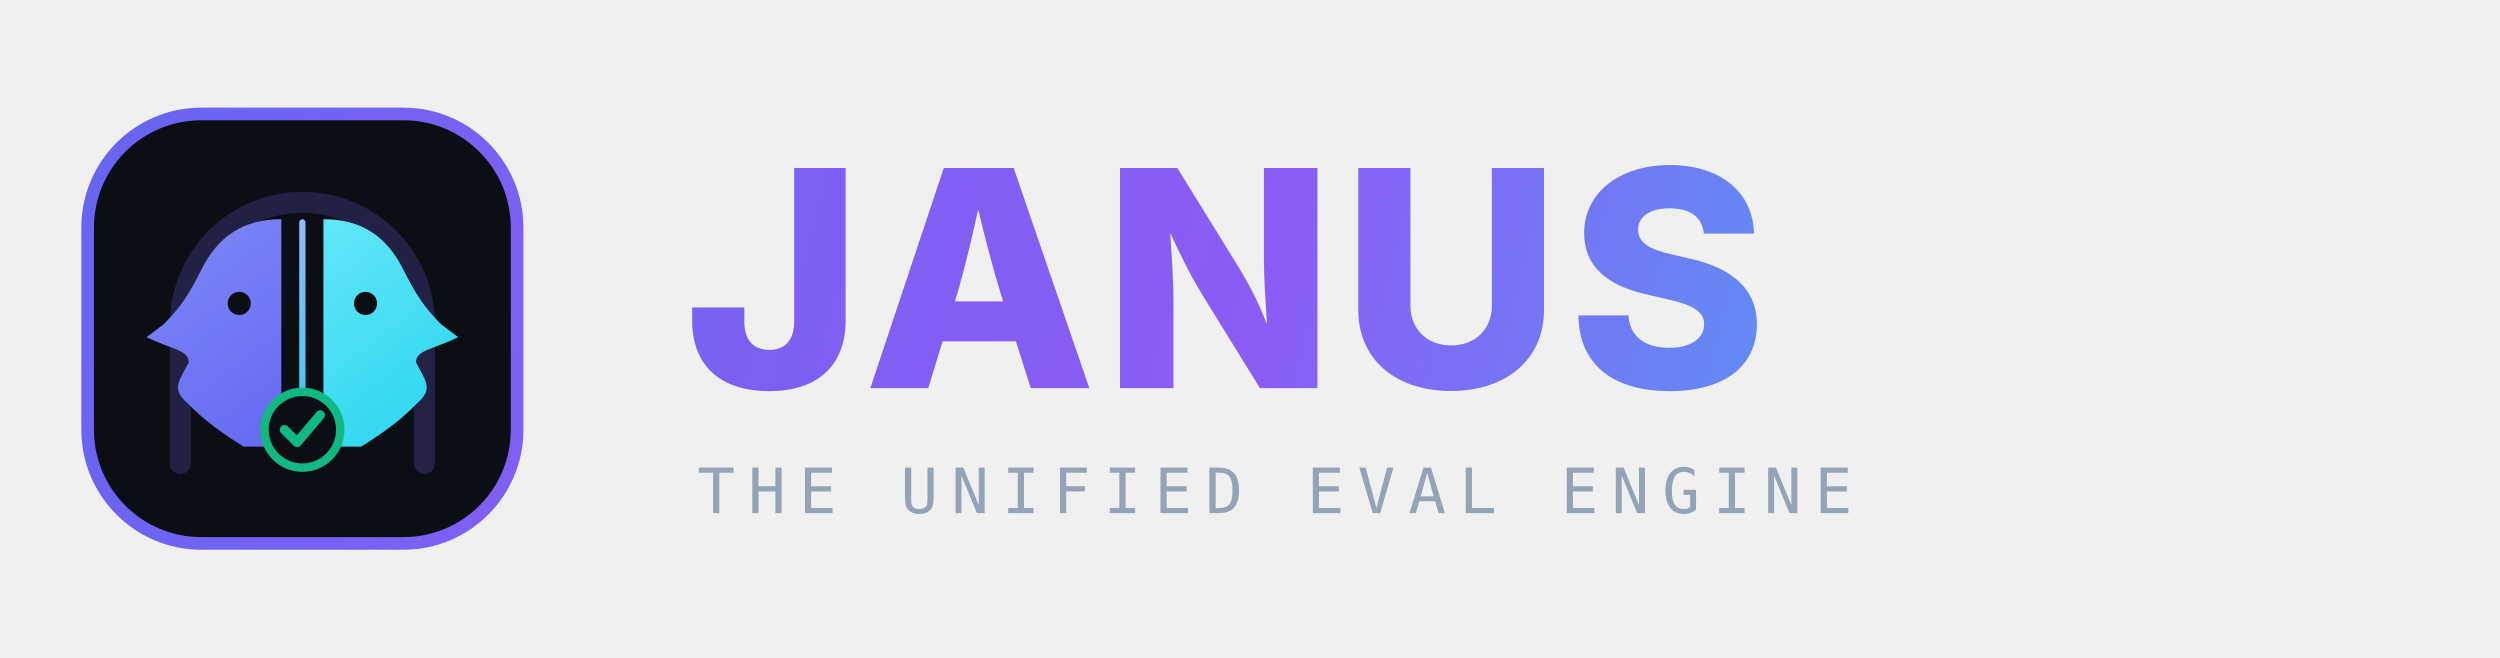
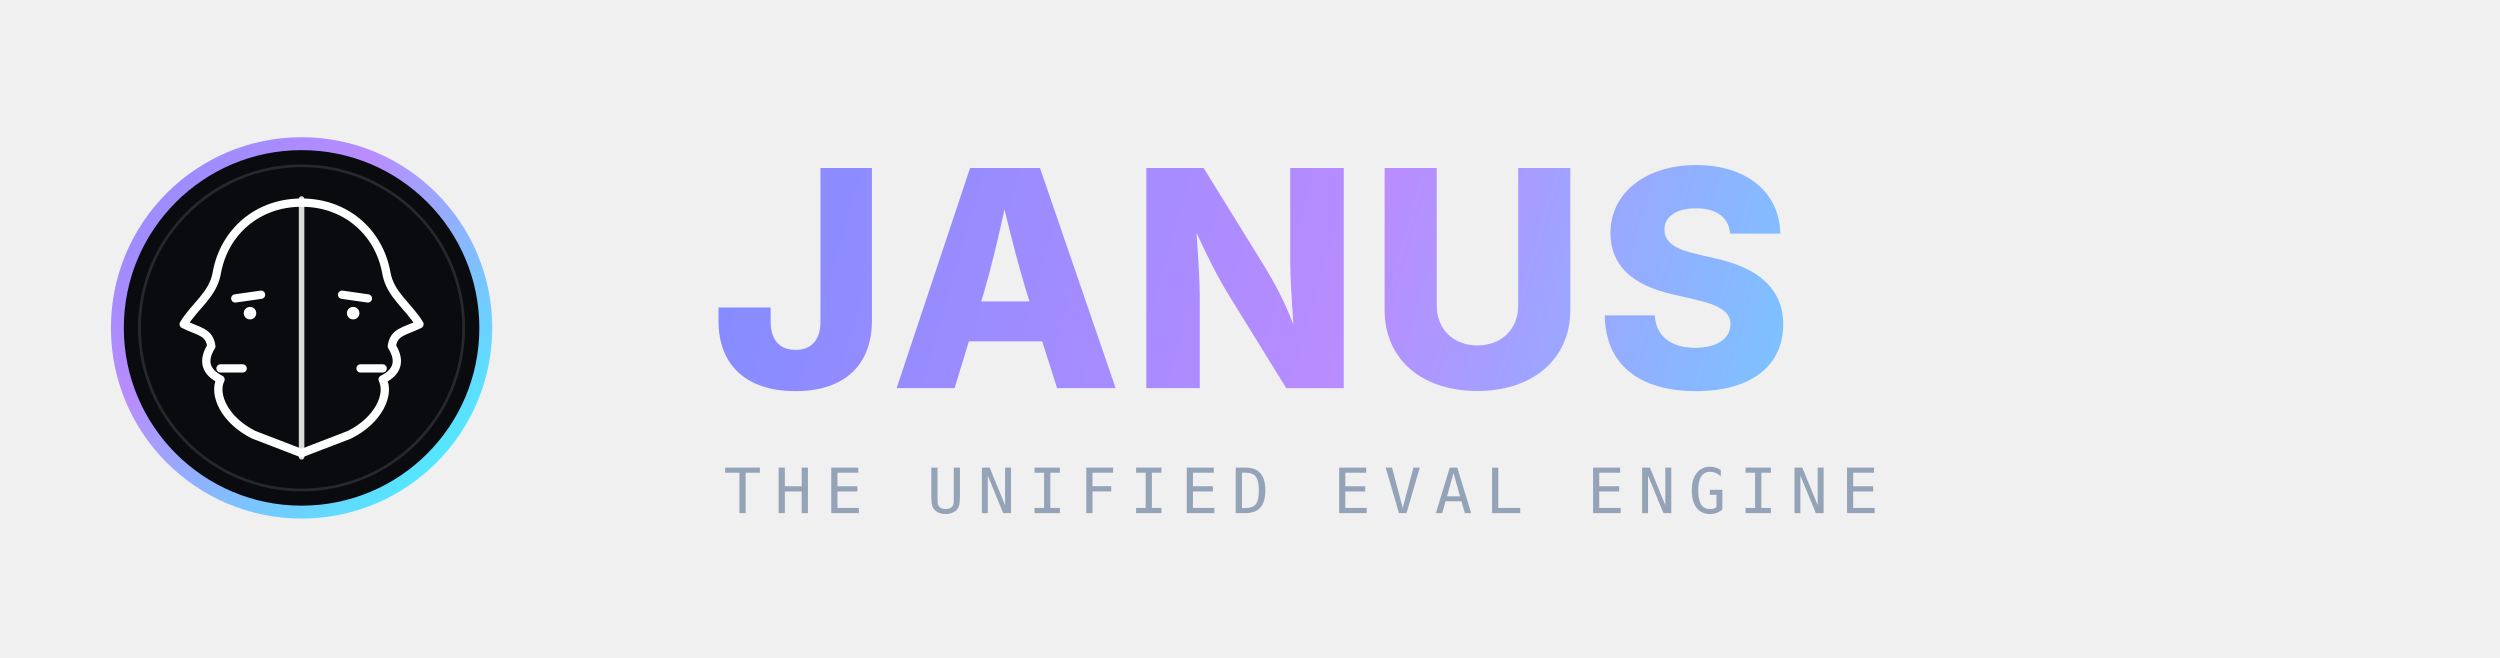
<svg xmlns="http://www.w3.org/2000/svg" viewBox="0 0 760 200" fill="none" role="img" aria-label="JANUS — The Unified Eval Engine">
  <defs>
-     <linearGradient id="wBrand" x1="0" y1="0" x2="760" y2="200" gradientUnits="userSpaceOnUse">
-       <stop offset="0" stop-color="#6366F1" />
-       <stop offset="0.5" stop-color="#8B5CF6" />
-       <stop offset="1" stop-color="#22D3EE" />
+     <linearGradient id="wRing" x1="0" y1="0" x2="200" y2="200" gradientUnits="userSpaceOnUse">
+       <stop offset="0" stop-color="#7C8CFF" />
+       <stop offset="0.5" stop-color="#B98CFF" />
+       <stop offset="1" stop-color="#54E6FF" />
    </linearGradient>
-     <linearGradient id="wPast" x1="40" y1="70" x2="128" y2="190" gradientUnits="userSpaceOnUse">
-       <stop offset="0" stop-color="#818CF8" />
-       <stop offset="1" stop-color="#6366F1" />
-     </linearGradient>
-     <linearGradient id="wFuture" x1="128" y1="70" x2="216" y2="190" gradientUnits="userSpaceOnUse">
-       <stop offset="0" stop-color="#67E8F9" />
-       <stop offset="1" stop-color="#22D3EE" />
-     </linearGradient>
-     <linearGradient id="wSeam" x1="128" y1="60" x2="128" y2="200" gradientUnits="userSpaceOnUse">
-       <stop offset="0" stop-color="#A5B4FC" />
-       <stop offset="1" stop-color="#22D3EE" />
+     <linearGradient id="wText" x1="200" y1="40" x2="620" y2="160" gradientUnits="userSpaceOnUse">
+       <stop offset="0" stop-color="#7C8CFF" />
+       <stop offset="0.5" stop-color="#B98CFF" />
+       <stop offset="1" stop-color="#54E6FF" />
    </linearGradient>
  </defs>
-   <g transform="translate(10,18) scale(0.64)">
-     <rect x="26" y="26" width="204" height="204" rx="54" fill="#0B0E14" stroke="url(#wBrand)" stroke-width="6" />
-     <path d="M70 192 V126 a58 58 0 0 1 116 0 V192" fill="none" stroke="url(#wBrand)" stroke-width="10" stroke-linecap="round" opacity="0.22" />
-     <path d="M118 76 C100 76 88 84 80 100 C74 112 70 118 62 126 L54 132 C66 138 74 138 74 144 C70 152 66 156 72 162 C78 168 84 174 100 184 L118 184 Z" fill="url(#wPast)" />
-     <circle cx="98" cy="116" r="5.5" fill="#0B0E14" />
-     <path d="M138 76 C156 76 168 84 176 100 C182 112 186 118 194 126 L202 132 C190 138 182 138 182 144 C186 152 190 156 184 162 C178 168 172 174 156 184 L138 184 Z" fill="url(#wFuture)" />
-     <circle cx="158" cy="116" r="5.5" fill="#0B0E14" />
-     <rect x="124" y="74" width="8" height="112" rx="4" fill="#0B0E14" />
-     <rect x="126.5" y="76" width="3" height="108" rx="1.5" fill="url(#wSeam)" />
-     <circle cx="128" cy="176" r="18" fill="#0B0E14" stroke="#10B981" stroke-width="4" />
-     <path d="M119.5 176 l6 6 l11 -13" fill="none" stroke="#10B981" stroke-width="4.5" stroke-linecap="round" stroke-linejoin="round" />
+   <g transform="translate(20,28) scale(0.56)">
+     <circle cx="128" cy="128" r="100" fill="#0A0B0F" />
+     <circle cx="128" cy="128" r="100" fill="none" stroke="url(#wRing)" stroke-width="7" />
+     <circle cx="128" cy="128" r="88" fill="none" stroke="#FFFFFF" stroke-opacity="0.12" stroke-width="1.5" />
+     <line x1="128" y1="58" x2="128" y2="198" stroke="#FFFFFF" stroke-width="3" stroke-linecap="round" opacity="0.85" />
+     <g stroke="#FFFFFF" stroke-width="4.5" stroke-linecap="round" stroke-linejoin="round" fill="none">
+       <path d="M128 60 C104 60 86 76 82 98 C80 110 70 116 64 126 C72 130 78 130 79 138 C74 146 76 152 84 156 C80 164 86 178 102 186 L128 196" />
+       <path d="M92 112 L106 110" />
+       <path d="M84 150 L96 150" />
+     </g>
+     <circle cx="100" cy="120" r="3.4" fill="#FFFFFF" />
+     <g stroke="#FFFFFF" stroke-width="4.5" stroke-linecap="round" stroke-linejoin="round" fill="none">
+       <path d="M128 60 C152 60 170 76 174 98 C176 110 186 116 192 126 C184 130 178 130 177 138 C182 146 180 152 172 156 C176 164 170 178 154 186 L128 196" />
+       <path d="M164 112 L150 110" />
+       <path d="M172 150 L160 150" />
+     </g>
+     <circle cx="156" cy="120" r="3.4" fill="#FFFFFF" />
  </g>
-   <text x="208" y="118" font-family="'SF Pro Display','Segoe UI',system-ui,-apple-system,sans-serif" font-size="92" font-weight="800" letter-spacing="2" fill="url(#wBrand)">JANUS</text>
-   <text x="212" y="156" font-family="'SF Mono','Roboto Mono',ui-monospace,monospace" font-size="19" font-weight="500" letter-spacing="4" fill="#94A3B8">THE UNIFIED EVAL ENGINE</text>
+   <text x="216" y="118" font-family="'SF Pro Display','Segoe UI',system-ui,-apple-system,sans-serif" font-size="92" font-weight="800" letter-spacing="2" fill="url(#wText)">JANUS</text>
+   <text x="220" y="156" font-family="'SF Mono','Roboto Mono',ui-monospace,monospace" font-size="19" font-weight="500" letter-spacing="4" fill="#94A3B8">THE UNIFIED EVAL ENGINE</text>
</svg>
